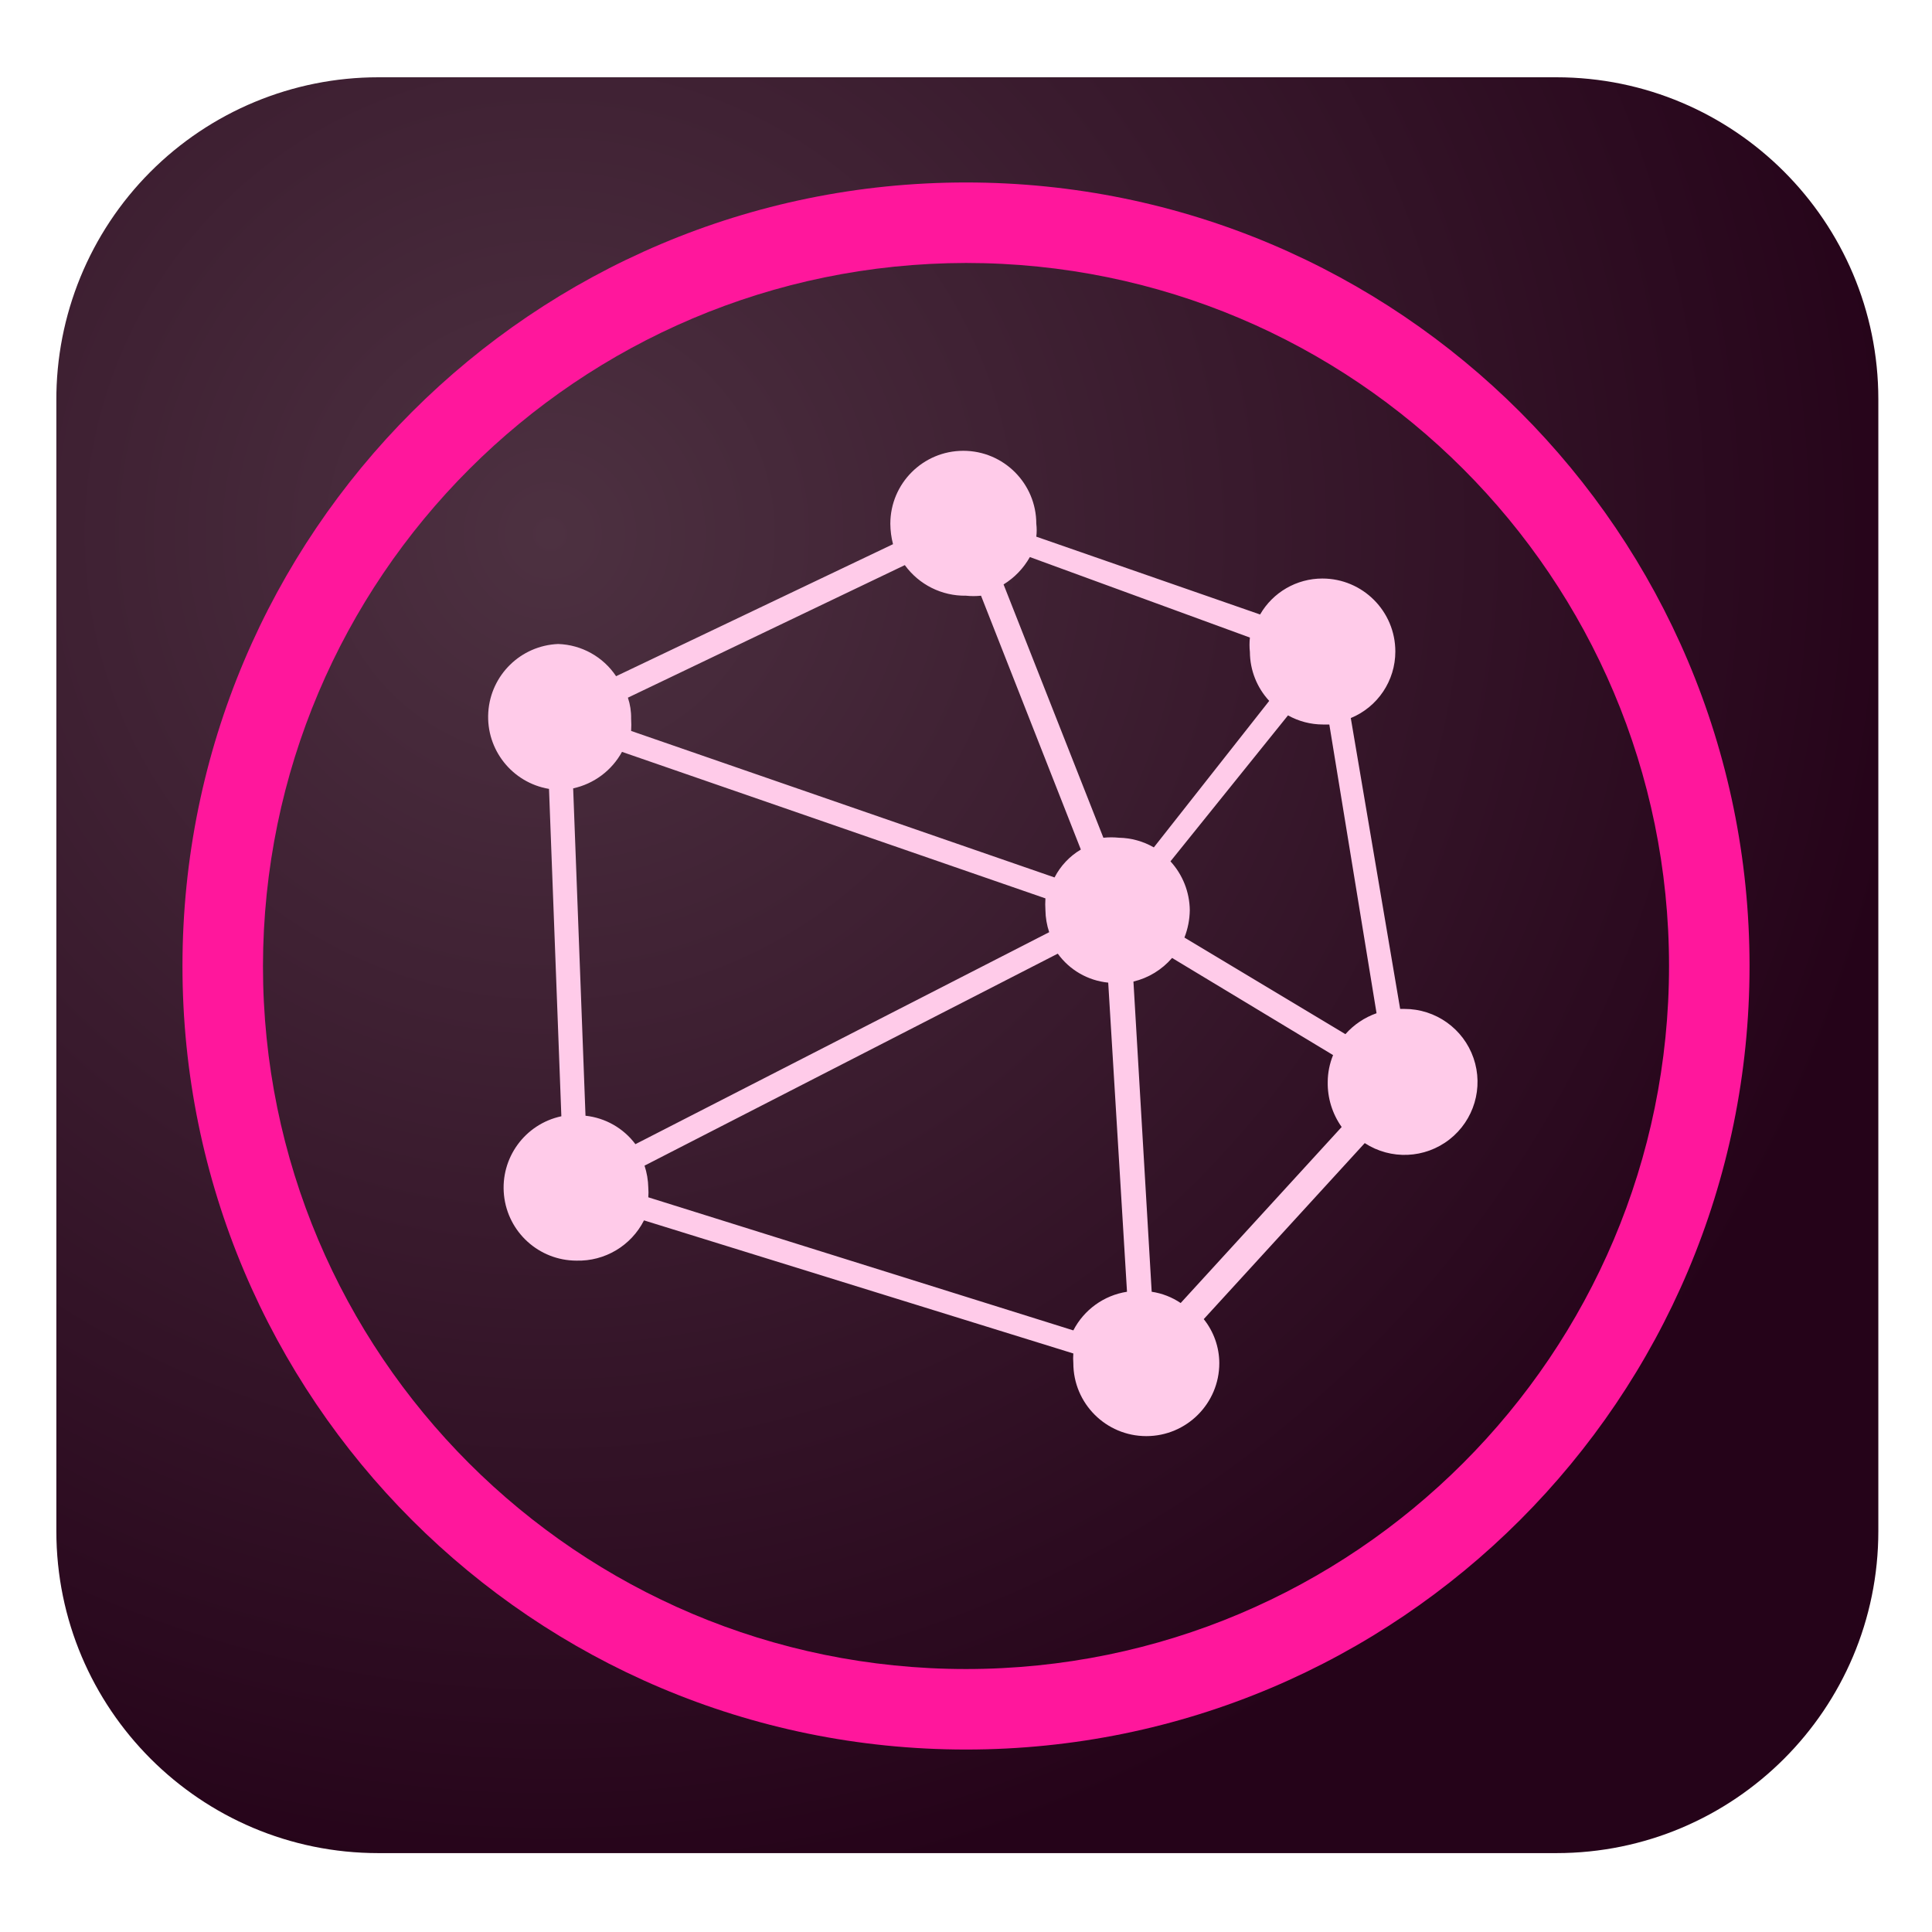
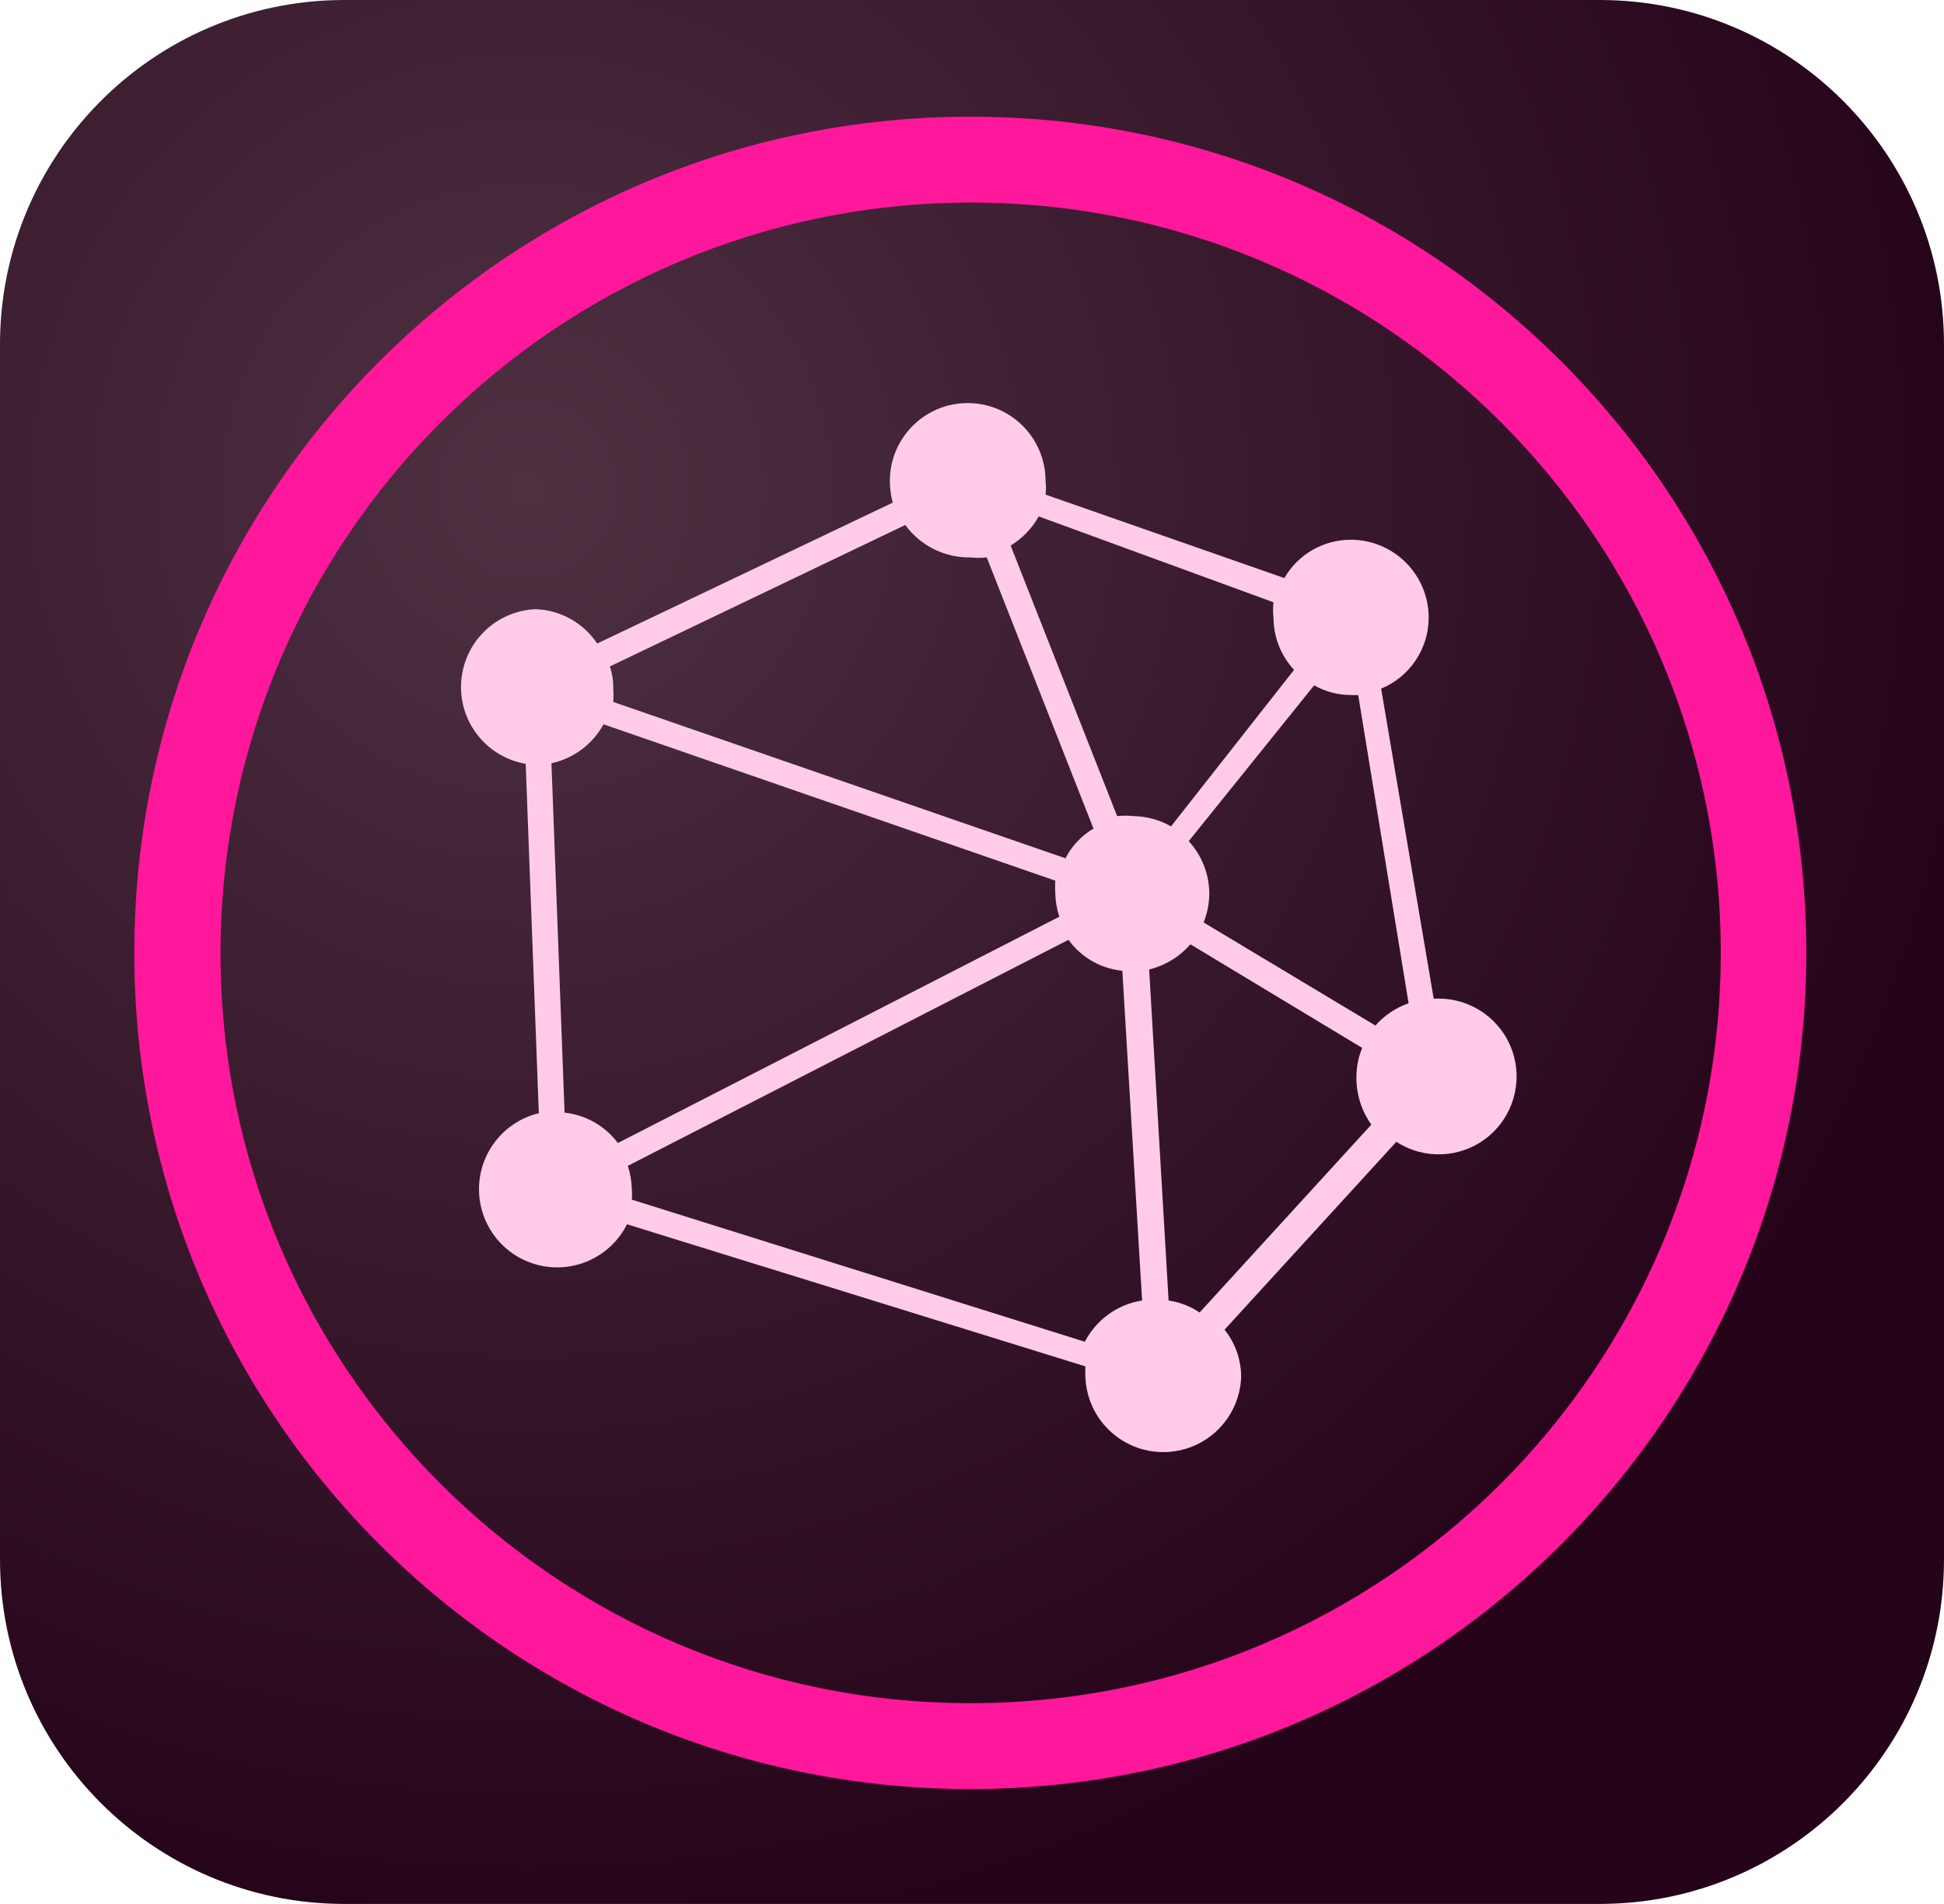
- <svg xmlns="http://www.w3.org/2000/svg" viewBox="0 0 36 36">
+ <svg xmlns="http://www.w3.org/2000/svg" viewBox="0 0 240 235">
  <defs>
    <style>.a{fill:url(#a);}.b{fill:#ff179c;}.c{fill:#ffcbe9;}</style>
-     <radialGradient id="a" cx="10.25" cy="9.95" r="25.72" gradientUnits="userSpaceOnUse">
+     <radialGradient id="a" cx="341.04" cy="-13.7" r="181.82" gradientTransform="matrix(1, 0, 0, -1, -276, 46.67)" gradientUnits="userSpaceOnUse">
      <stop offset="0" stop-color="#4d3141" />
      <stop offset="1" stop-color="#250319" />
    </radialGradient>
  </defs>
-   <path class="a" d="M7.05,1.44H29a6,6,0,0,1,6,6V28.53a6,6,0,0,1-6,6H7.05a6,6,0,0,1-6-6V7.47A6,6,0,0,1,7.05,1.44Z" />
-   <path class="b" d="M18,4.9A13.1,13.1,0,1,1,4.9,18,13.12,13.12,0,0,1,18,4.9m0-1.5A14.6,14.6,0,1,0,32.6,18,14.6,14.6,0,0,0,18,3.4Z" />
-   <path class="c" d="M26.09,18.8h0l-.92-5.42A1.34,1.34,0,0,0,26,12.14a1.36,1.36,0,0,0-1.36-1.36,1.34,1.34,0,0,0-1.16.67L19.31,10a1,1,0,0,0,0-.24,1.36,1.36,0,1,0-2.72,0,1.58,1.58,0,0,0,.05.38l-5.16,2.46A1.35,1.35,0,0,0,10.4,12a1.36,1.36,0,0,0-.17,2.7l.23,6.1a1.36,1.36,0,0,0,.28,2.69A1.37,1.37,0,0,0,12,22.74l8,2.48a1.1,1.1,0,0,0,0,.18,1.36,1.36,0,0,0,2.72,0,1.32,1.32,0,0,0-.29-.82l3-3.28a1.36,1.36,0,1,0,.74-2.5Zm-4.63,5.27-.34-5.78a1.37,1.37,0,0,0,.72-.44l3,1.81a1.35,1.35,0,0,0-.1.5A1.41,1.41,0,0,0,25,21l-3,3.28A1.31,1.31,0,0,0,21.46,24.07ZM10.91,20.79l-.23-6.1a1.37,1.37,0,0,0,.91-.68l7.89,2.73a1.64,1.64,0,0,0,0,.22,1.35,1.35,0,0,0,.07.41l-7.71,3.95A1.34,1.34,0,0,0,10.91,20.79Zm14.74-1.91a1.39,1.39,0,0,0-.58.39l-3-1.8a1.45,1.45,0,0,0,.1-.51,1.37,1.37,0,0,0-.36-.91L24,13.33a1.34,1.34,0,0,0,.65.17h.12Zm-2.36-7a1.24,1.24,0,0,0,0,.27,1.35,1.35,0,0,0,.36.91l-2.15,2.73a1.35,1.35,0,0,0-.65-.18,1.43,1.43,0,0,0-.29,0l-1.86-4.72a1.41,1.41,0,0,0,.49-.51Zm-6.43-1.35A1.38,1.38,0,0,0,18,11.1a1.33,1.33,0,0,0,.28,0l1.86,4.73a1.29,1.29,0,0,0-.49.52l-7.89-2.73a1.79,1.79,0,0,0,0-.23A1.15,1.15,0,0,0,11.7,13ZM12.08,22.31a1.1,1.1,0,0,0,0-.18,1.41,1.41,0,0,0-.07-.41l7.7-3.95a1.32,1.32,0,0,0,.94.54L21,24.07a1.36,1.36,0,0,0-1,.72Z" />
+   <path class="a" d="M42.42,0H197.58A42.52,42.52,0,0,1,240,42.61V192.39A42.52,42.52,0,0,1,197.58,235H42.42A42.52,42.52,0,0,1,0,192.39V42.82A42.52,42.52,0,0,1,42.2,0Z" />
+   <path class="b" d="M119.82,25a92.61,92.61,0,1,1-92.6,92.61h0A92.74,92.74,0,0,1,119.82,25m0-10.6A103.21,103.21,0,1,0,223,117.61h0A103.2,103.2,0,0,0,119.82,14.4Z" />
+   <path class="c" d="M177,123.26h0L170.51,85a9.5,9.5,0,0,0,5.87-8.77,9.62,9.62,0,0,0-9.62-9.61h0a9.47,9.47,0,0,0-8.2,4.73L129.08,61.05a6.83,6.83,0,0,0,0-1.69,9.61,9.61,0,1,0-19.22,0v0a10.6,10.6,0,0,0,.35,2.68L73.73,79.43a9.55,9.55,0,0,0-7.63-4.24,9.62,9.62,0,0,0-1.2,19.09l1.62,43.12a9.65,9.65,0,1,0,10.89,13.71L134,168.65a9,9,0,0,0,0,1.27,9.62,9.62,0,0,0,19.23,0,9.35,9.35,0,0,0-2.05-5.8l21.21-23.19a9.61,9.61,0,1,0,5.23-17.67Zm-32.73,37.26-2.4-40.86a9.77,9.77,0,0,0,5.09-3.11l21.21,12.79a9.51,9.51,0,0,0-.71,3.54,9.92,9.92,0,0,0,1.84,5.93L148.1,162A9.27,9.27,0,0,0,144.28,160.52ZM69.7,137.33,68.08,94.21a9.69,9.69,0,0,0,6.43-4.81l55.78,19.3a10,10,0,0,0,0,1.55,9.49,9.49,0,0,0,.49,2.9l-54.5,27.93A9.48,9.48,0,0,0,69.7,137.33Zm104.2-13.5a9.79,9.79,0,0,0-4.1,2.75l-21.2-12.72a10.12,10.12,0,0,0,.7-3.61,9.71,9.71,0,0,0-2.54-6.43l15.48-19.23a9.33,9.33,0,0,0,4.59,1.2h.85ZM157.22,74.34a8.71,8.71,0,0,0,0,1.91,9.52,9.52,0,0,0,2.54,6.43L144.57,102a9.63,9.63,0,0,0-4.6-1.27,10,10,0,0,0-2.05,0L124.77,67.34a9.9,9.9,0,0,0,3.47-3.6ZM111.76,64.8a9.76,9.76,0,0,0,8.06,4,9.36,9.36,0,0,0,2,0L135,102.27a9,9,0,0,0-3.46,3.67L75.71,86.64a11,11,0,0,0,0-1.62,8.08,8.08,0,0,0-.42-2.76ZM78,148.07a6.74,6.74,0,0,0,0-1.27,9.91,9.91,0,0,0-.49-2.9L131.91,116a9.33,9.33,0,0,0,6.65,3.82L141,160.52a9.62,9.62,0,0,0-7.07,5.09Z" />
</svg>
